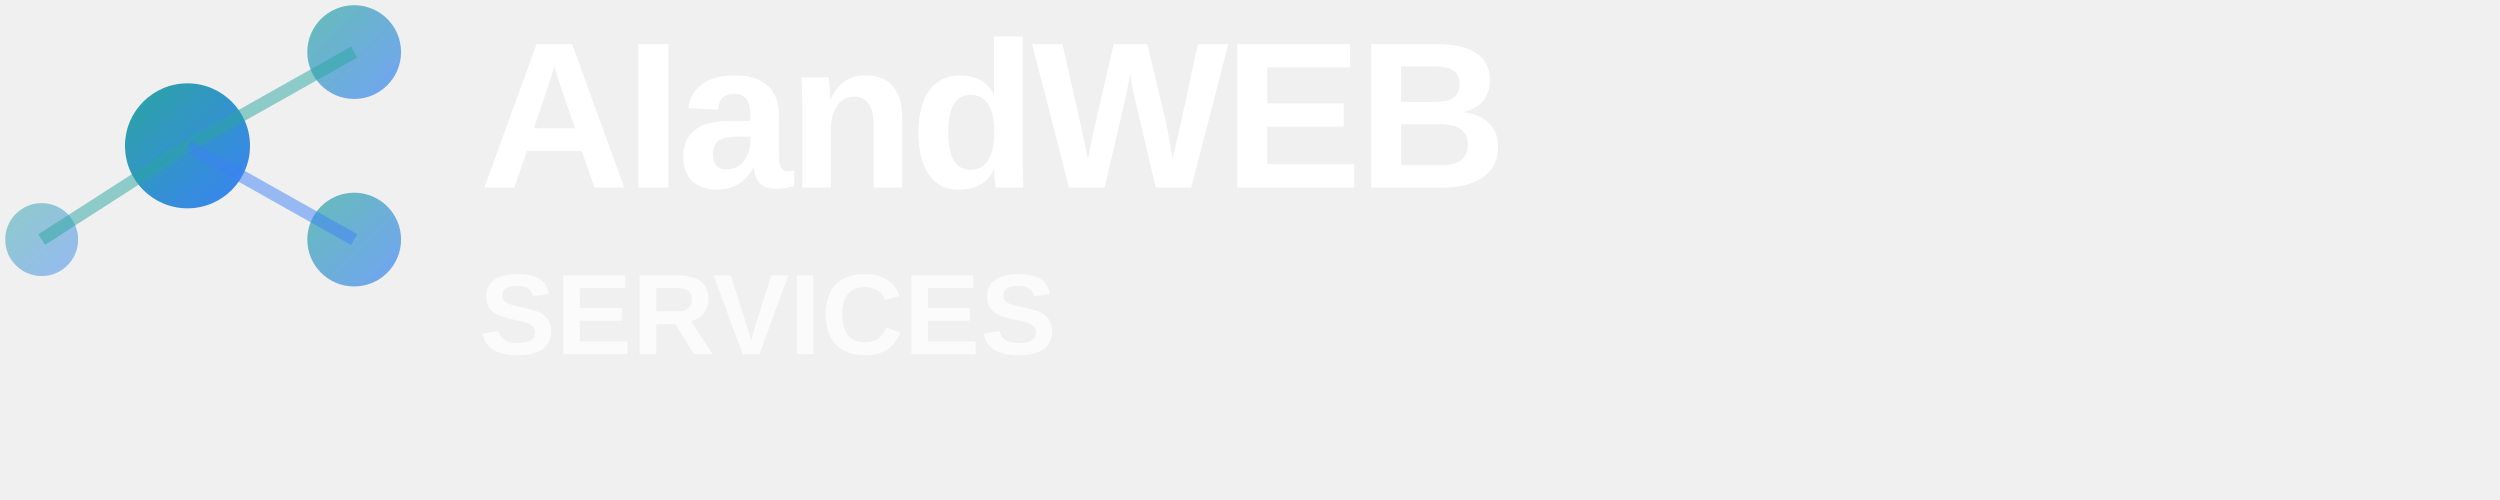
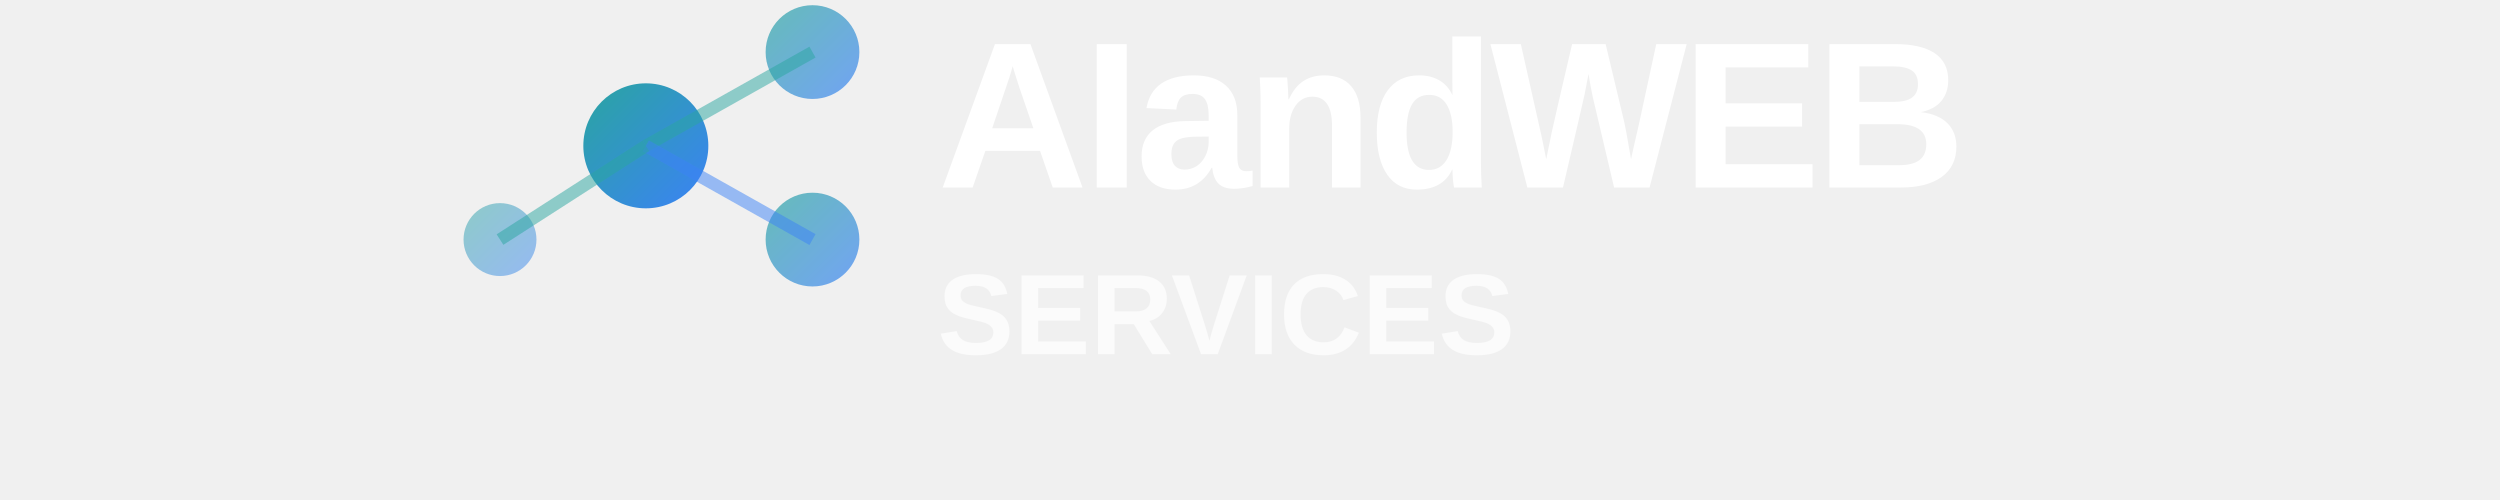
- <svg xmlns="http://www.w3.org/2000/svg" width="260" height="52" viewBox="0 4 240 48" role="img">
+ <svg xmlns="http://www.w3.org/2000/svg" width="260" height="52" viewBox="0 4 152 48" role="img">
  <defs>
    <linearGradient id="grad" x1="0%" y1="0%" x2="100%" y2="100%">
      <stop offset="0%" stop-color="#2AA5A0" />
      <stop offset="100%" stop-color="#3B82F6" />
    </linearGradient>
    <linearGradient id="textgrad" x1="0%" y1="0%" x2="100%" y2="0%">
      <stop offset="0%" stop-color="#2AA5A0" />
      <stop offset="100%" stop-color="#3B82F6" />
    </linearGradient>
  </defs>
  <circle cx="18" cy="18" r="6" fill="url(#grad)" />
  <circle cx="34" cy="9" r="4.5" fill="url(#grad)" opacity="0.7" />
  <circle cx="34" cy="27" r="4.5" fill="url(#grad)" opacity="0.7" />
  <circle cx="4" cy="27" r="3.5" fill="url(#grad)" opacity="0.5" />
  <line x1="18" y1="18" x2="34" y2="9" stroke="#2AA5A0" stroke-width="1.2" opacity="0.5" />
  <line x1="18" y1="18" x2="34" y2="27" stroke="#3B82F6" stroke-width="1.2" opacity="0.5" />
  <line x1="18" y1="18" x2="4" y2="27" stroke="#2AA5A0" stroke-width="1.2" opacity="0.5" />
  <text x="46" y="22" font-family="'Plus Jakarta Sans', Arial, sans-serif" font-size="20" font-weight="800" fill="#FFFFFF" letter-spacing="-0.5">AIandWEB</text>
  <text x="46" y="38" font-family="'Plus Jakarta Sans', Arial, sans-serif" font-size="11" font-weight="600" fill="rgba(255,255,255,0.7)" textLength="99" lengthAdjust="spacing">SERVICES</text>
</svg>
